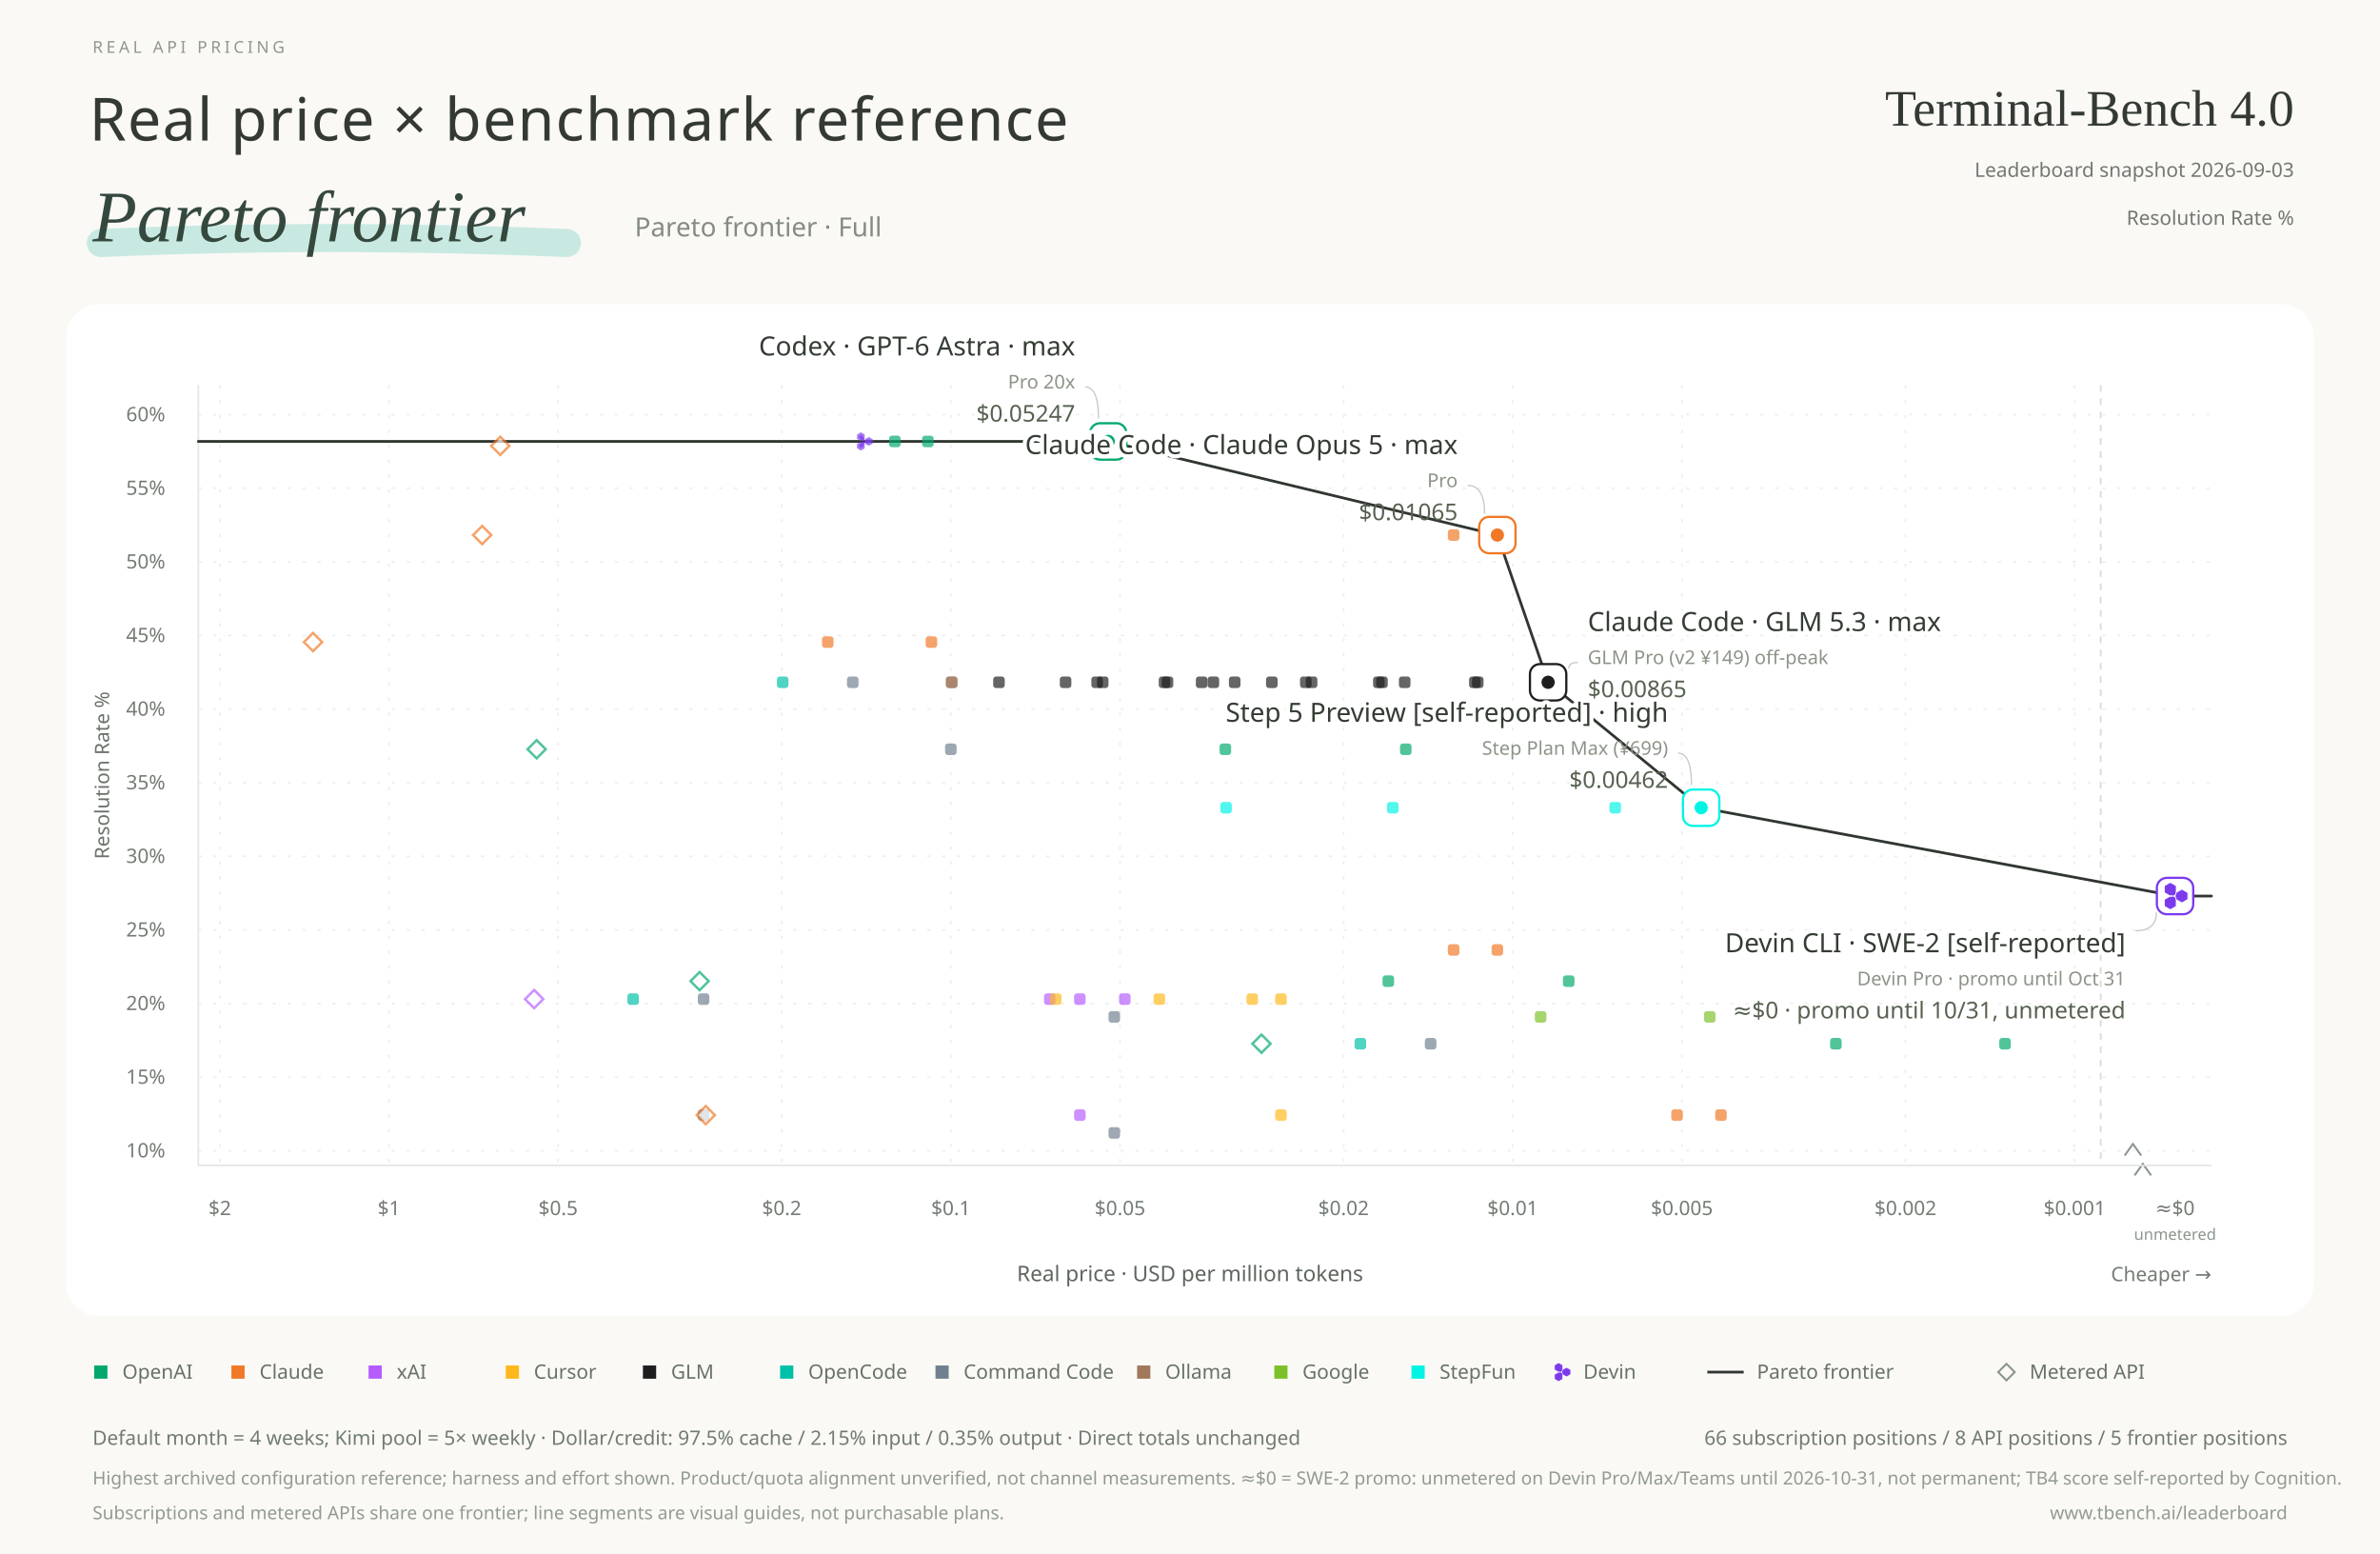
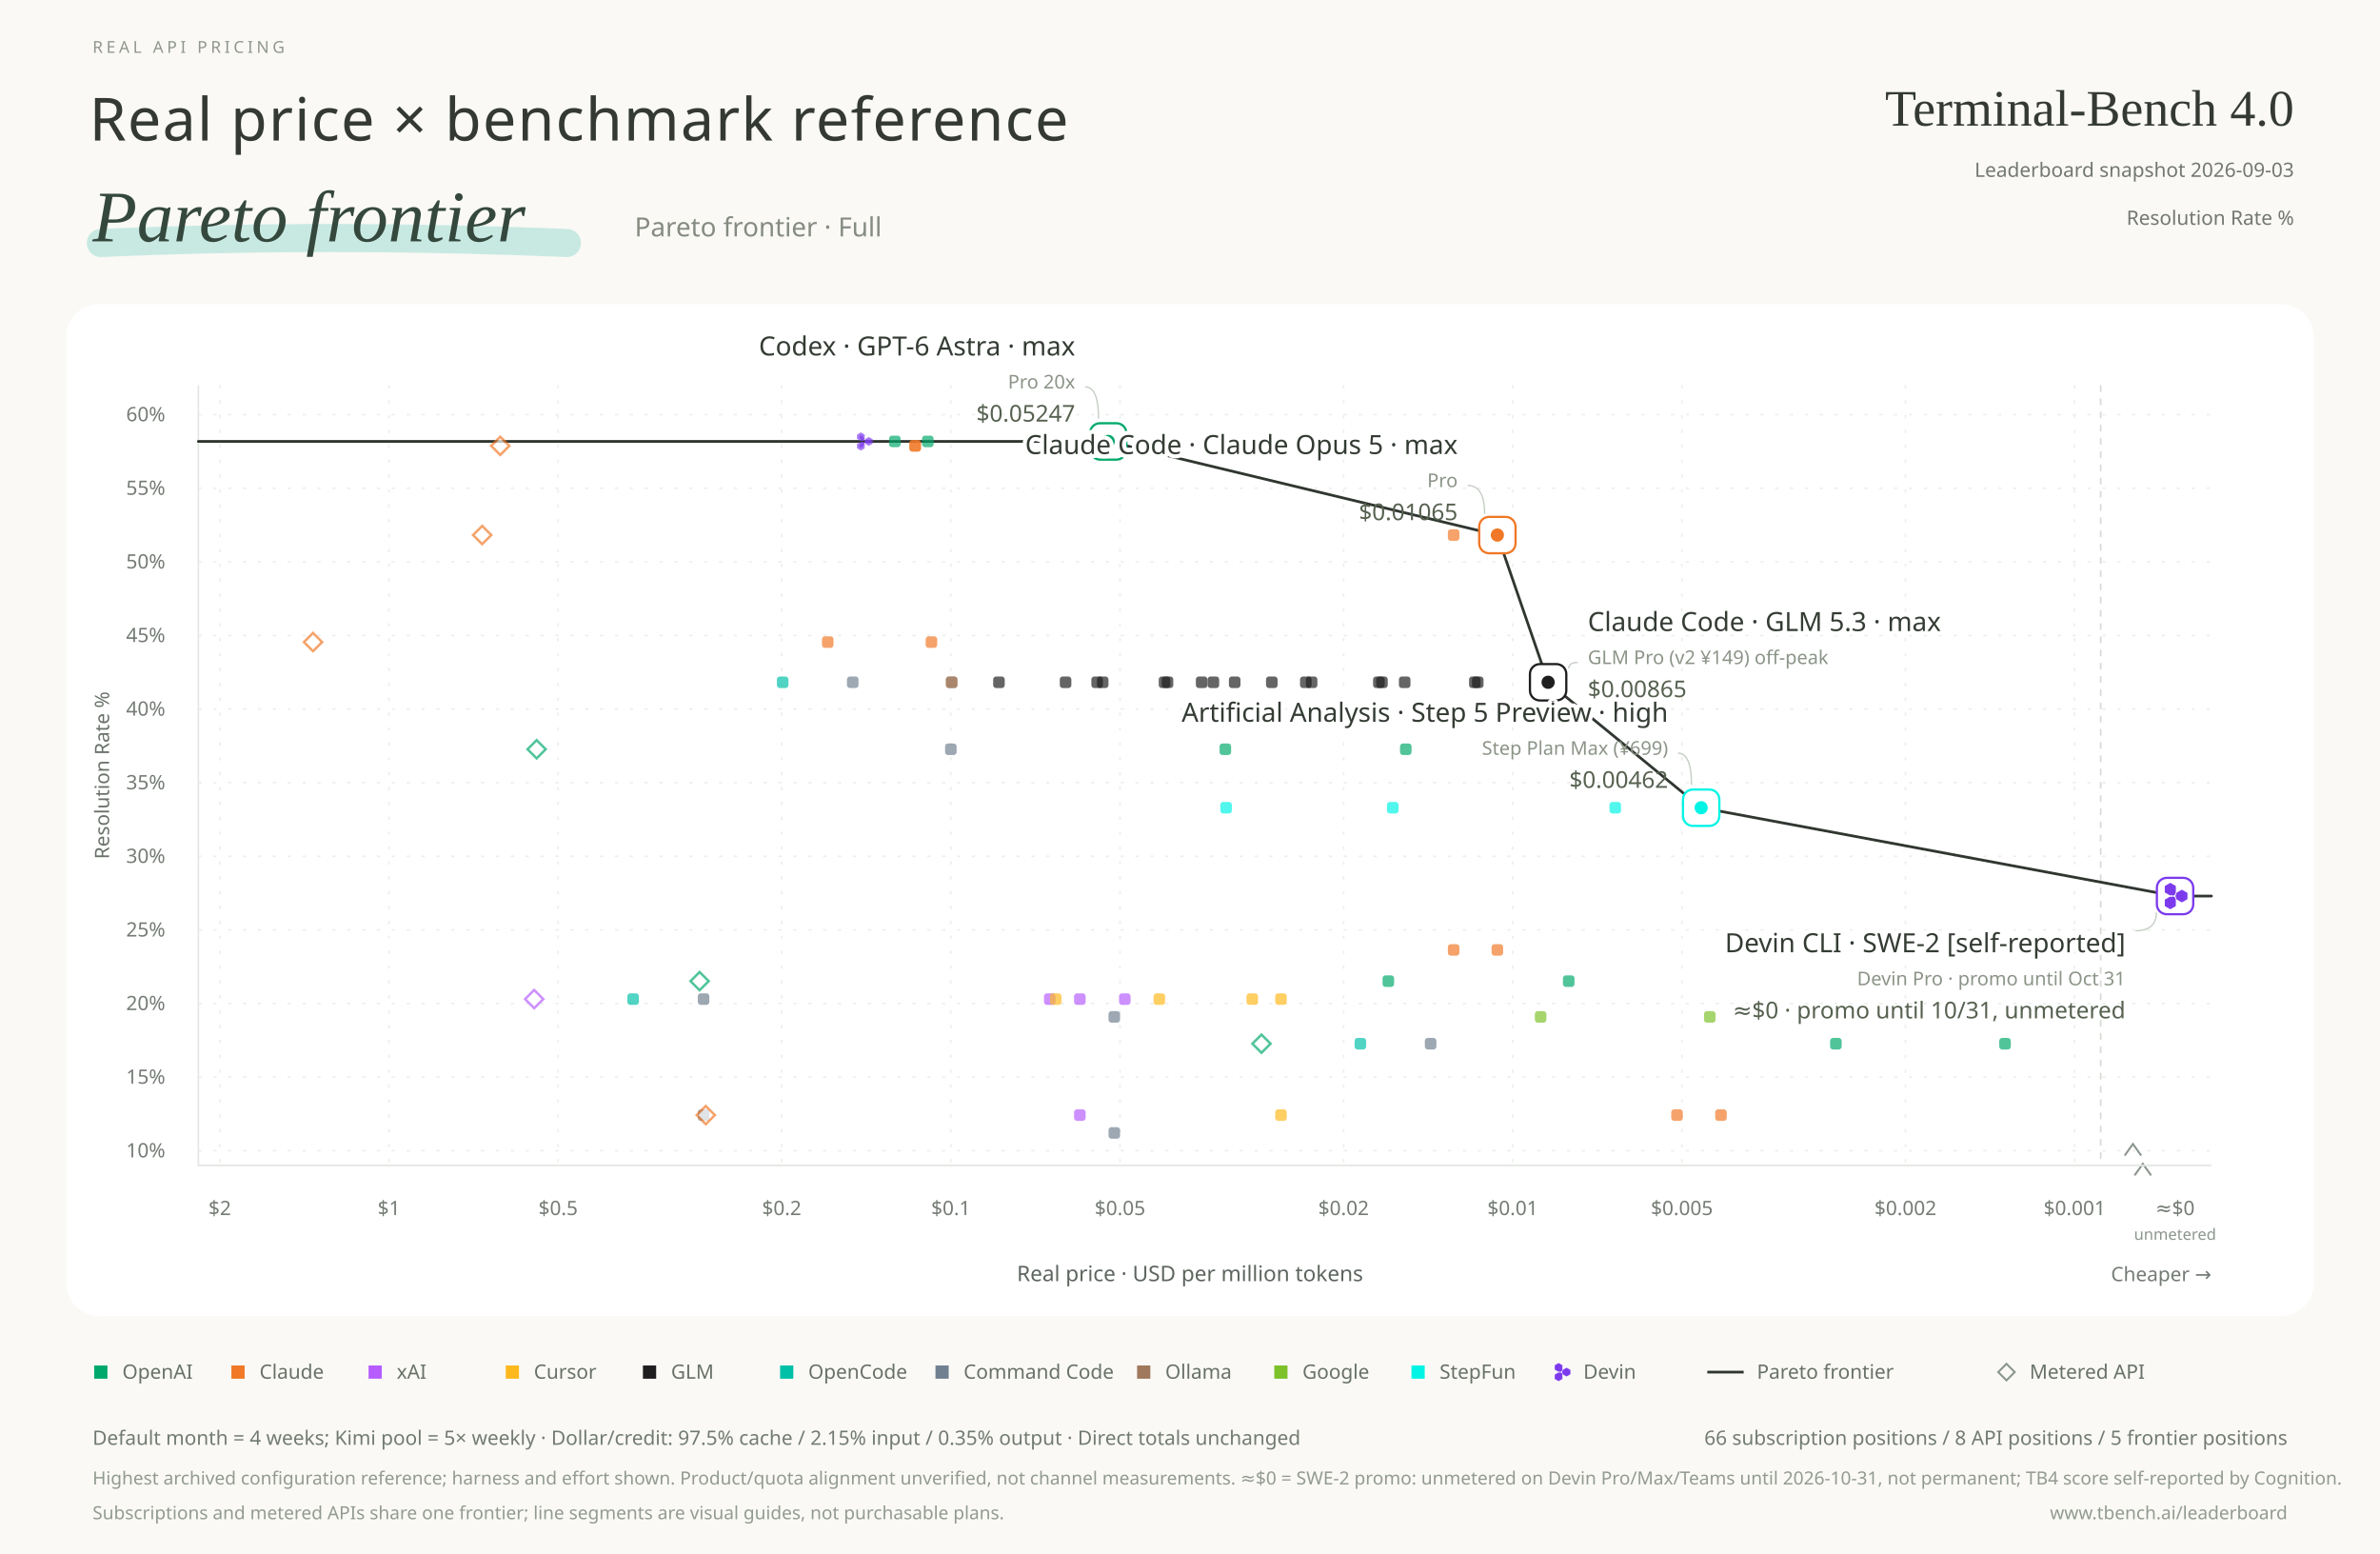
<svg xmlns="http://www.w3.org/2000/svg" width="1440" height="940" viewBox="0 0 1440 940" role="img" aria-labelledby="title desc">
  <style>text{font-family:"Microsoft YaHei","Segoe UI",sans-serif} .serif{font-family:"Times New Roman",serif} .number{font-family:"Segoe UI",sans-serif;font-variant-numeric:tabular-nums} .label-name{paint-order:stroke;stroke:#fff;stroke-width:5px;stroke-linejoin:round} .point:hover{opacity:1}</style>
  <rect width="1440" height="940" fill="#FAF9F6" />
  <text x="56.000" y="32.000" font-size="10" fill="#90968D" text-anchor="start" font-weight="400" letter-spacing="2.1">REAL API PRICING</text>
  <text x="54.000" y="85.000" font-size="36" fill="#343A33" text-anchor="start" font-weight="300" letter-spacing=".8">Real price × benchmark reference</text>
  <path d="M61 147 Q197 141 343 147" stroke="#9FDDD0" stroke-width="17" stroke-linecap="round" opacity=".55" fill="none" />
  <text x="56.000" y="146.000" font-size="44" fill="#35483E" text-anchor="start" font-weight="400" class="serif" font-style="italic">Pareto frontier</text>
  <text x="384.000" y="143.000" font-size="16" fill="#858B81" text-anchor="start" font-weight="300">Pareto frontier · Full</text>
  <text x="1388.000" y="76.000" font-size="31" fill="#343A33" text-anchor="end" font-weight="400" class="serif">Terminal-Bench 4.0</text>
  <text x="1388.000" y="107.000" font-size="12" fill="#737771" text-anchor="end" font-weight="400">Leaderboard snapshot  2026-09-03</text>
  <text x="1388.000" y="136.000" font-size="12" fill="#737771" text-anchor="end" font-weight="400">Resolution Rate %</text>
  <rect x="40" y="184" width="1360" height="612" rx="20" fill="#FFFFFF" />
  <path d="M1255.232 233V705" stroke="#E8EBE7" stroke-dasharray="2 7" opacity=".8" />
  <text x="1255.232" y="735.000" font-size="12" fill="#747B74" text-anchor="middle" font-weight="400" class="number">$0.001</text>
  <path d="M1152.892 233V705" stroke="#E8EBE7" stroke-dasharray="2 7" opacity=".8" />
  <text x="1152.892" y="735.000" font-size="12" fill="#747B74" text-anchor="middle" font-weight="400" class="number">$0.002</text>
  <path d="M1017.606 233V705" stroke="#E8EBE7" stroke-dasharray="2 7" opacity=".8" />
  <text x="1017.606" y="735.000" font-size="12" fill="#747B74" text-anchor="middle" font-weight="400" class="number">$0.005</text>
  <path d="M915.266 233V705" stroke="#E8EBE7" stroke-dasharray="2 7" opacity=".8" />
  <text x="915.266" y="735.000" font-size="12" fill="#747B74" text-anchor="middle" font-weight="400" class="number">$0.01</text>
  <path d="M812.926 233V705" stroke="#E8EBE7" stroke-dasharray="2 7" opacity=".8" />
  <text x="812.926" y="735.000" font-size="12" fill="#747B74" text-anchor="middle" font-weight="400" class="number">$0.02</text>
  <path d="M677.640 233V705" stroke="#E8EBE7" stroke-dasharray="2 7" opacity=".8" />
  <text x="677.640" y="735.000" font-size="12" fill="#747B74" text-anchor="middle" font-weight="400" class="number">$0.05</text>
  <path d="M575.300 233V705" stroke="#E8EBE7" stroke-dasharray="2 7" opacity=".8" />
  <text x="575.300" y="735.000" font-size="12" fill="#747B74" text-anchor="middle" font-weight="400" class="number">$0.1</text>
  <path d="M472.960 233V705" stroke="#E8EBE7" stroke-dasharray="2 7" opacity=".8" />
  <text x="472.960" y="735.000" font-size="12" fill="#747B74" text-anchor="middle" font-weight="400" class="number">$0.2</text>
  <path d="M337.674 233V705" stroke="#E8EBE7" stroke-dasharray="2 7" opacity=".8" />
  <text x="337.674" y="735.000" font-size="12" fill="#747B74" text-anchor="middle" font-weight="400" class="number">$0.5</text>
  <path d="M235.334 233V705" stroke="#E8EBE7" stroke-dasharray="2 7" opacity=".8" />
  <text x="235.334" y="735.000" font-size="12" fill="#747B74" text-anchor="middle" font-weight="400" class="number">$1</text>
  <path d="M132.994 233V705" stroke="#E8EBE7" stroke-dasharray="2 7" opacity=".8" />
  <text x="132.994" y="735.000" font-size="12" fill="#747B74" text-anchor="middle" font-weight="400" class="number">$2</text>
  <path d="M1271.010 233V705" stroke="#D6DBD5" stroke-dasharray="4 4" />
  <path d="M1285.505 699l5 -7 5 7M1291.505 711l5 -7 5 7" stroke="#8B958D" stroke-width="1.2" fill="none" />
  <text x="1316.000" y="735.000" font-size="12" fill="#747B74" text-anchor="middle" font-weight="400" class="number">≈$0</text>
  <text x="1316.000" y="750.000" font-size="9.5" fill="#8B958D" text-anchor="middle" font-weight="400">unmetered</text>
  <path d="M120 696.094H1338" stroke="#E8EBE7" stroke-dasharray="2 7" opacity=".8" />
  <text x="100.000" y="700.094" font-size="12" fill="#747B74" text-anchor="end" font-weight="400" class="number">10%</text>
  <path d="M120 651.566H1338" stroke="#E8EBE7" stroke-dasharray="2 7" opacity=".8" />
  <text x="100.000" y="655.566" font-size="12" fill="#747B74" text-anchor="end" font-weight="400" class="number">15%</text>
  <path d="M120 607.038H1338" stroke="#E8EBE7" stroke-dasharray="2 7" opacity=".8" />
  <text x="100.000" y="611.038" font-size="12" fill="#747B74" text-anchor="end" font-weight="400" class="number">20%</text>
  <path d="M120 562.509H1338" stroke="#E8EBE7" stroke-dasharray="2 7" opacity=".8" />
  <text x="100.000" y="566.509" font-size="12" fill="#747B74" text-anchor="end" font-weight="400" class="number">25%</text>
  <path d="M120 517.981H1338" stroke="#E8EBE7" stroke-dasharray="2 7" opacity=".8" />
  <text x="100.000" y="521.981" font-size="12" fill="#747B74" text-anchor="end" font-weight="400" class="number">30%</text>
  <path d="M120 473.453H1338" stroke="#E8EBE7" stroke-dasharray="2 7" opacity=".8" />
  <text x="100.000" y="477.453" font-size="12" fill="#747B74" text-anchor="end" font-weight="400" class="number">35%</text>
  <path d="M120 428.925H1338" stroke="#E8EBE7" stroke-dasharray="2 7" opacity=".8" />
  <text x="100.000" y="432.925" font-size="12" fill="#747B74" text-anchor="end" font-weight="400" class="number">40%</text>
  <path d="M120 384.396H1338" stroke="#E8EBE7" stroke-dasharray="2 7" opacity=".8" />
  <text x="100.000" y="388.396" font-size="12" fill="#747B74" text-anchor="end" font-weight="400" class="number">45%</text>
  <path d="M120 339.868H1338" stroke="#E8EBE7" stroke-dasharray="2 7" opacity=".8" />
  <text x="100.000" y="343.868" font-size="12" fill="#747B74" text-anchor="end" font-weight="400" class="number">50%</text>
  <path d="M120 295.340H1338" stroke="#E8EBE7" stroke-dasharray="2 7" opacity=".8" />
  <text x="100.000" y="299.340" font-size="12" fill="#747B74" text-anchor="end" font-weight="400" class="number">55%</text>
  <path d="M120 250.811H1338" stroke="#E8EBE7" stroke-dasharray="2 7" opacity=".8" />
  <text x="100.000" y="254.811" font-size="12" fill="#747B74" text-anchor="end" font-weight="400" class="number">60%</text>
  <path d="M120 233V705H1338" fill="none" stroke="#E3E7E2" />
  <text x="66.000" y="469.000" font-size="12" fill="#697169" text-anchor="middle" font-weight="400" transform="rotate(-90 66 469.0)">Resolution Rate %</text>
  <text x="720.000" y="775.000" font-size="13" fill="#5D655E" text-anchor="middle" font-weight="400">Real price · USD per million tokens</text>
  <text x="1338.000" y="775.000" font-size="12" fill="#737B74" text-anchor="end" font-weight="400">Cheaper →</text>
  <path id="frontier" d="M120.000,267.020 L670.521,267.020 L905.968,323.660 L936.679,412.716 L1029.277,488.592 L1316.000,542.026 L1338.000,542.026" fill="none" stroke="#303630" stroke-width="1.65" stroke-linecap="round" stroke-linejoin="round" />
  <g class="point" data-billing="subscription" data-frontier="false" data-price="0.03247" data-score="37.27" data-x="741.380" data-y="453.237" transform="translate(741.380 453.237)">
    <rect x="-3.5" y="-3.5" width="7" height="7" rx="1.8" fill="#00A86B" opacity=".68" />
  </g>
  <g class="point" data-billing="subscription" data-frontier="false" data-price="0.0155" data-score="37.27" data-x="850.560" data-y="453.237" transform="translate(850.560 453.237)">
    <rect x="-3.5" y="-3.5" width="7" height="7" rx="1.8" fill="#00A86B" opacity=".68" />
  </g>
  <g class="point" data-billing="subscription" data-frontier="false" data-price="0.00266" data-score="17.27" data-x="1110.787" data-y="631.350" transform="translate(1110.787 631.350)">
    <rect x="-3.5" y="-3.5" width="7" height="7" rx="1.8" fill="#00A86B" opacity=".68" />
  </g>
  <g class="point" data-billing="subscription" data-frontier="false" data-price="0.00133" data-score="17.27" data-x="1213.127" data-y="631.350" transform="translate(1213.127 631.350)">
    <rect x="-3.5" y="-3.5" width="7" height="7" rx="1.8" fill="#00A86B" opacity=".68" />
  </g>
  <g class="point" data-billing="subscription" data-frontier="false" data-price="0.12579" data-score="58.18" data-x="541.424" data-y="267.020" transform="translate(541.424 267.020)">
    <rect x="-3.5" y="-3.5" width="7" height="7" rx="1.8" fill="#00A86B" opacity=".68" />
  </g>
  <g class="point" data-billing="subscription" data-frontier="true" data-price="0.05247" data-score="58.18" data-x="670.521" data-y="267.020" transform="translate(670.521 267.020)">
    <rect x="-11" y="-11" width="22" height="22" rx="6" fill="#FFF" stroke="#00A86B" stroke-width="1.35" />
    <circle r="4" fill="#00A86B" />
  </g>
  <g class="point" data-billing="subscription" data-frontier="false" data-price="0.14265" data-score="58.18" data-x="522.853" data-y="267.020" transform="translate(522.853 267.020)">
    <path d="M0.11,-1.63 L-1.97,-0.43 L-4.05,-1.63 L-4.05,-4.03 L-1.97,-5.23 L0.11,-4.03Z M0.11,4.03 L-1.97,5.23 L-4.05,4.03 L-4.05,1.63 L-1.97,0.43 L0.11,1.63Z M4.91,1.20 L2.83,2.40 L0.75,1.20 L0.75,-1.20 L2.83,-2.40 L4.91,-1.20Z" fill="#7C3AED" opacity="0.68" stroke="#7C3AED" stroke-width="0.43" stroke-linejoin="round" />
    <path d="M-0.89,-1.27 L-1.87,-2.69 M-0.89,1.27 L-1.87,2.69 M1.27,0.00 L2.69,0.00" stroke="#7C3AED" stroke-width="2.16" stroke-linecap="round" opacity="0.68" fill="none" />
  </g>
  <g class="point" data-billing="subscription" data-frontier="false" data-price="0.00892" data-score="19.09" data-x="932.140" data-y="615.142" transform="translate(932.140 615.142)">
    <rect x="-3.5" y="-3.5" width="7" height="7" rx="1.8" fill="#7CC12A" opacity=".68" />
  </g>
  <g class="point" data-billing="subscription" data-frontier="false" data-price="0.00446" data-score="19.09" data-x="1034.480" data-y="615.142" transform="translate(1034.480 615.142)">
    <rect x="-3.5" y="-3.5" width="7" height="7" rx="1.8" fill="#7CC12A" opacity=".68" />
  </g>
  <g class="point" data-billing="subscription" data-frontier="true" data-price="0.01065" data-score="51.82" data-x="905.968" data-y="323.660" transform="translate(905.968 323.660)">
    <rect x="-11" y="-11" width="22" height="22" rx="6" fill="#FFF" stroke="#F07826" stroke-width="1.35" />
    <circle r="4" fill="#F07826" />
  </g>
  <g class="point" data-billing="subscription" data-frontier="false" data-price="0.01274" data-score="51.82" data-x="879.512" data-y="323.660" transform="translate(879.512 323.660)">
    <rect x="-3.5" y="-3.5" width="7" height="7" rx="1.8" fill="#F07826" opacity=".68" />
  </g>
-   <g class="point" data-billing="subscription" data-frontier="false" data-price="0.06653" data-score="57.88" data-x="635.468" data-y="269.691" transform="translate(635.468 269.691)">
+   <g class="point" data-billing="subscription" data-frontier="false" data-price="0.11574" data-score="57.88" data-x="553.718" data-y="269.691" transform="translate(553.718 269.691)">
    <rect x="-3.5" y="-3.5" width="7" height="7" rx="1.8" fill="#F07826" opacity=".68" />
  </g>
  <g class="point" data-billing="subscription" data-frontier="false" data-price="0.05894" data-score="20.3" data-x="653.353" data-y="604.366" transform="translate(653.353 604.366)">
    <rect x="-3.5" y="-3.5" width="7" height="7" rx="1.8" fill="#B65CFF" opacity=".68" />
  </g>
  <g class="point" data-billing="subscription" data-frontier="false" data-price="0.04902" data-score="20.3" data-x="680.563" data-y="604.366" transform="translate(680.563 604.366)">
    <rect x="-3.5" y="-3.5" width="7" height="7" rx="1.8" fill="#B65CFF" opacity=".68" />
  </g>
  <g class="point" data-billing="subscription" data-frontier="false" data-price="0.06667" data-score="20.3" data-x="635.158" data-y="604.366" transform="translate(635.158 604.366)">
    <rect x="-3.5" y="-3.5" width="7" height="7" rx="1.8" fill="#B65CFF" opacity=".68" />
  </g>
  <g class="point" data-billing="subscription" data-frontier="false" data-price="0.02585" data-score="20.3" data-x="775.044" data-y="604.366" transform="translate(775.044 604.366)">
    <rect x="-3.5" y="-3.5" width="7" height="7" rx="1.8" fill="#FFB81C" opacity=".68" />
  </g>
  <g class="point" data-billing="subscription" data-frontier="false" data-price="0.06506" data-score="20.3" data-x="638.767" data-y="604.366" transform="translate(638.767 604.366)">
    <rect x="-3.5" y="-3.5" width="7" height="7" rx="1.8" fill="#FFB81C" opacity=".68" />
  </g>
  <g class="point" data-billing="subscription" data-frontier="false" data-price="0.04255" data-score="20.3" data-x="701.462" data-y="604.366" transform="translate(701.462 604.366)">
    <rect x="-3.5" y="-3.5" width="7" height="7" rx="1.8" fill="#FFB81C" opacity=".68" />
  </g>
  <g class="point" data-billing="subscription" data-frontier="false" data-price="0.02908" data-score="20.3" data-x="757.660" data-y="604.366" transform="translate(757.660 604.366)">
    <rect x="-3.5" y="-3.5" width="7" height="7" rx="1.8" fill="#FFB81C" opacity=".68" />
  </g>
  <g class="point" data-billing="subscription" data-frontier="false" data-price="0.08211" data-score="41.82" data-x="604.403" data-y="412.716" transform="translate(604.403 412.716)">
    <rect x="-3.5" y="-3.5" width="7" height="7" rx="1.8" fill="#1E1E1E" opacity=".68" />
  </g>
  <g class="point" data-billing="subscription" data-frontier="false" data-price="0.05491" data-score="41.82" data-x="663.810" data-y="412.716" transform="translate(663.810 412.716)">
    <rect x="-3.5" y="-3.5" width="7" height="7" rx="1.8" fill="#1E1E1E" opacity=".68" />
  </g>
  <g class="point" data-billing="subscription" data-frontier="false" data-price="0.04115" data-score="41.82" data-x="706.401" data-y="412.716" transform="translate(706.401 412.716)">
    <rect x="-3.5" y="-3.5" width="7" height="7" rx="1.8" fill="#1E1E1E" opacity=".68" />
  </g>
  <g class="point" data-billing="subscription" data-frontier="false" data-price="0.0341" data-score="41.82" data-x="734.148" data-y="412.716" transform="translate(734.148 412.716)">
    <rect x="-3.5" y="-3.5" width="7" height="7" rx="1.8" fill="#1E1E1E" opacity=".68" />
  </g>
  <g class="point" data-billing="subscription" data-frontier="false" data-price="0.0228" data-score="41.82" data-x="793.581" data-y="412.716" transform="translate(793.581 412.716)">
    <rect x="-3.5" y="-3.5" width="7" height="7" rx="1.8" fill="#1E1E1E" opacity=".68" />
  </g>
  <g class="point" data-billing="subscription" data-frontier="false" data-price="0.01709" data-score="41.82" data-x="836.142" data-y="412.716" transform="translate(836.142 412.716)">
    <rect x="-3.5" y="-3.5" width="7" height="7" rx="1.8" fill="#1E1E1E" opacity=".68" />
  </g>
  <g class="point" data-billing="subscription" data-frontier="false" data-price="0.06249" data-score="41.82" data-x="644.718" data-y="412.716" transform="translate(644.718 412.716)">
    <rect x="-3.5" y="-3.5" width="7" height="7" rx="1.8" fill="#1E1E1E" opacity=".68" />
  </g>
  <g class="point" data-billing="subscription" data-frontier="false" data-price="0.04166" data-score="41.82" data-x="704.583" data-y="412.716" transform="translate(704.583 412.716)">
    <rect x="-3.5" y="-3.5" width="7" height="7" rx="1.8" fill="#1E1E1E" opacity=".68" />
  </g>
  <g class="point" data-billing="subscription" data-frontier="false" data-price="0.03125" data-score="41.82" data-x="747.034" data-y="412.716" transform="translate(747.034 412.716)">
    <rect x="-3.5" y="-3.5" width="7" height="7" rx="1.8" fill="#1E1E1E" opacity=".68" />
  </g>
  <g class="point" data-billing="subscription" data-frontier="false" data-price="0.01731" data-score="41.82" data-x="834.253" data-y="412.716" transform="translate(834.253 412.716)">
    <rect x="-3.5" y="-3.5" width="7" height="7" rx="1.8" fill="#1E1E1E" opacity=".68" />
  </g>
  <g class="point" data-billing="subscription" data-frontier="false" data-price="0.01154" data-score="41.82" data-x="894.118" data-y="412.716" transform="translate(894.118 412.716)">
    <rect x="-3.5" y="-3.5" width="7" height="7" rx="1.8" fill="#1E1E1E" opacity=".68" />
  </g>
  <g class="point" data-billing="subscription" data-frontier="true" data-price="0.00865" data-score="41.82" data-x="936.679" data-y="412.716" transform="translate(936.679 412.716)">
    <rect x="-11" y="-11" width="22" height="22" rx="6" fill="#FFF" stroke="#1E1E1E" stroke-width="1.35" />
    <circle r="4" fill="#1E1E1E" />
  </g>
  <g class="point" data-billing="subscription" data-frontier="false" data-price="0.05367" data-score="41.82" data-x="667.182" data-y="412.716" transform="translate(667.182 412.716)">
    <rect x="-3.5" y="-3.5" width="7" height="7" rx="1.8" fill="#1E1E1E" opacity=".68" />
  </g>
  <g class="point" data-billing="subscription" data-frontier="false" data-price="0.03578" data-score="41.82" data-x="727.047" data-y="412.716" transform="translate(727.047 412.716)">
    <rect x="-3.5" y="-3.5" width="7" height="7" rx="1.8" fill="#1E1E1E" opacity=".68" />
  </g>
  <g class="point" data-billing="subscription" data-frontier="false" data-price="0.02684" data-score="41.82" data-x="769.495" data-y="412.716" transform="translate(769.495 412.716)">
    <rect x="-3.5" y="-3.5" width="7" height="7" rx="1.8" fill="#1E1E1E" opacity=".68" />
  </g>
  <g class="point" data-billing="subscription" data-frontier="false" data-price="0.02335" data-score="41.82" data-x="790.061" data-y="412.716" transform="translate(790.061 412.716)">
    <rect x="-3.5" y="-3.5" width="7" height="7" rx="1.8" fill="#1E1E1E" opacity=".68" />
  </g>
  <g class="point" data-billing="subscription" data-frontier="false" data-price="0.01557" data-score="41.82" data-x="849.895" data-y="412.716" transform="translate(849.895 412.716)">
    <rect x="-3.5" y="-3.5" width="7" height="7" rx="1.8" fill="#1E1E1E" opacity=".68" />
  </g>
  <g class="point" data-billing="subscription" data-frontier="false" data-price="0.01168" data-score="41.82" data-x="892.338" data-y="412.716" transform="translate(892.338 412.716)">
    <rect x="-3.5" y="-3.5" width="7" height="7" rx="1.8" fill="#1E1E1E" opacity=".68" />
  </g>
  <g class="point" data-billing="subscription" data-frontier="false" data-price="0.36765" data-score="20.3" data-x="383.072" data-y="604.366" transform="translate(383.072 604.366)">
    <rect x="-3.5" y="-3.5" width="7" height="7" rx="1.8" fill="#00C0A8" opacity=".68" />
  </g>
  <g class="point" data-billing="subscription" data-frontier="false" data-price="0.01867" data-score="17.27" data-x="823.086" data-y="631.350" transform="translate(823.086 631.350)">
    <rect x="-3.5" y="-3.5" width="7" height="7" rx="1.8" fill="#00C0A8" opacity=".68" />
  </g>
  <g class="point" data-billing="subscription" data-frontier="false" data-price="0.1992" data-score="41.82" data-x="473.552" data-y="412.716" transform="translate(473.552 412.716)">
    <rect x="-3.5" y="-3.5" width="7" height="7" rx="1.8" fill="#00C0A8" opacity=".68" />
  </g>
  <g class="point" data-billing="subscription" data-frontier="false" data-price="0.1" data-score="37.27" data-x="575.300" data-y="453.237" transform="translate(575.300 453.237)">
    <rect x="-3.5" y="-3.5" width="7" height="7" rx="1.8" fill="#708090" opacity=".68" />
  </g>
  <g class="point" data-billing="subscription" data-frontier="false" data-price="0.05118" data-score="19.09" data-x="674.196" data-y="615.142" transform="translate(674.196 615.142)">
    <rect x="-3.5" y="-3.5" width="7" height="7" rx="1.8" fill="#708090" opacity=".68" />
  </g>
  <g class="point" data-billing="subscription" data-frontier="false" data-price="0.014" data-score="17.27" data-x="865.588" data-y="631.350" transform="translate(865.588 631.350)">
    <rect x="-3.5" y="-3.5" width="7" height="7" rx="1.8" fill="#708090" opacity=".68" />
  </g>
  <g class="point" data-billing="subscription" data-frontier="false" data-price="0.14948" data-score="41.82" data-x="515.948" data-y="412.716" transform="translate(515.948 412.716)">
    <rect x="-3.5" y="-3.5" width="7" height="7" rx="1.8" fill="#708090" opacity=".68" />
  </g>
  <g class="point" data-billing="subscription" data-frontier="false" data-price="0.27548" data-score="12.42" data-x="425.685" data-y="674.543" transform="translate(425.685 674.543)">
    <rect x="-3.5" y="-3.5" width="7" height="7" rx="1.8" fill="#708090" opacity=".68" />
  </g>
  <g class="point" data-billing="subscription" data-frontier="false" data-price="0.27548" data-score="20.3" data-x="425.685" data-y="604.366" transform="translate(425.685 604.366)">
    <rect x="-3.5" y="-3.5" width="7" height="7" rx="1.8" fill="#708090" opacity=".68" />
  </g>
  <g class="point" data-billing="subscription" data-frontier="false" data-price="0.05118" data-score="11.21" data-x="674.196" data-y="685.318" transform="translate(674.196 685.318)">
    <rect x="-3.5" y="-3.5" width="7" height="7" rx="1.8" fill="#708090" opacity=".68" />
  </g>
  <g class="point" data-billing="subscription" data-frontier="false" data-price="0.09965" data-score="41.82" data-x="575.818" data-y="412.716" transform="translate(575.818 412.716)">
    <rect x="-3.5" y="-3.5" width="7" height="7" rx="1.8" fill="#A0785C" opacity=".68" />
  </g>
  <g class="point" data-billing="subscription" data-frontier="false" data-price="0.09967" data-score="41.82" data-x="575.788" data-y="412.716" transform="translate(575.788 412.716)">
    <rect x="-3.5" y="-3.5" width="7" height="7" rx="1.8" fill="#A0785C" opacity=".68" />
  </g>
  <g class="point" data-billing="subscription" data-frontier="false" data-price="0.03237" data-score="33.3" data-x="741.835" data-y="488.592" transform="translate(741.835 488.592)">
    <rect x="-3.5" y="-3.5" width="7" height="7" rx="1.8" fill="#00F4E5" opacity=".68" />
  </g>
  <g class="point" data-billing="subscription" data-frontier="false" data-price="0.01635" data-score="33.3" data-x="842.677" data-y="488.592" transform="translate(842.677 488.592)">
    <rect x="-3.5" y="-3.5" width="7" height="7" rx="1.8" fill="#00F4E5" opacity=".68" />
  </g>
  <g class="point" data-billing="subscription" data-frontier="false" data-price="0.00657" data-score="33.3" data-x="977.288" data-y="488.592" transform="translate(977.288 488.592)">
    <rect x="-3.5" y="-3.5" width="7" height="7" rx="1.8" fill="#00F4E5" opacity=".68" />
  </g>
  <g class="point" data-billing="subscription" data-frontier="true" data-price="0.00462" data-score="33.3" data-x="1029.277" data-y="488.592" transform="translate(1029.277 488.592)">
    <rect x="-11" y="-11" width="22" height="22" rx="6" fill="#FFF" stroke="#00F4E5" stroke-width="1.35" />
    <circle r="4" fill="#00F4E5" />
  </g>
  <g class="point" data-billing="subscription" data-frontier="false" data-price="0.01665" data-score="21.52" data-x="839.993" data-y="593.501" transform="translate(839.993 593.501)">
    <rect x="-3.5" y="-3.5" width="7" height="7" rx="1.8" fill="#00A86B" opacity=".68" />
  </g>
  <g class="point" data-billing="subscription" data-frontier="false" data-price="0.00795" data-score="21.52" data-x="949.138" data-y="593.501" transform="translate(949.138 593.501)">
    <rect x="-3.5" y="-3.5" width="7" height="7" rx="1.8" fill="#00A86B" opacity=".68" />
  </g>
  <g class="point" data-billing="subscription" data-frontier="false" data-price="0.00426" data-score="12.42" data-x="1041.254" data-y="674.543" transform="translate(1041.254 674.543)">
    <rect x="-3.5" y="-3.5" width="7" height="7" rx="1.8" fill="#F07826" opacity=".68" />
  </g>
  <g class="point" data-billing="subscription" data-frontier="false" data-price="0.01065" data-score="23.64" data-x="905.968" data-y="574.621" transform="translate(905.968 574.621)">
    <rect x="-3.5" y="-3.5" width="7" height="7" rx="1.8" fill="#F07826" opacity=".68" />
  </g>
  <g class="point" data-billing="subscription" data-frontier="false" data-price="0.0051" data-score="12.42" data-x="1014.682" data-y="674.543" transform="translate(1014.682 674.543)">
    <rect x="-3.5" y="-3.5" width="7" height="7" rx="1.8" fill="#F07826" opacity=".68" />
  </g>
  <g class="point" data-billing="subscription" data-frontier="false" data-price="0.01274" data-score="23.64" data-x="879.512" data-y="574.621" transform="translate(879.512 574.621)">
    <rect x="-3.5" y="-3.5" width="7" height="7" rx="1.8" fill="#F07826" opacity=".68" />
  </g>
  <g class="point" data-billing="subscription" data-frontier="false" data-price="0.1656" data-score="44.55" data-x="500.827" data-y="388.404" transform="translate(500.827 388.404)">
    <rect x="-3.5" y="-3.5" width="7" height="7" rx="1.8" fill="#F07826" opacity=".68" />
  </g>
  <g class="point" data-billing="subscription" data-frontier="false" data-price="0.10828" data-score="44.55" data-x="563.555" data-y="388.404" transform="translate(563.555 388.404)">
    <rect x="-3.5" y="-3.5" width="7" height="7" rx="1.8" fill="#F07826" opacity=".68" />
  </g>
-   <g class="point" data-billing="subscription" data-frontier="false" data-price="0.06652" data-score="57.88" data-x="635.490" data-y="269.691" transform="translate(635.490 269.691)">
+   <g class="point" data-billing="subscription" data-frontier="false" data-price="0.11575" data-score="57.88" data-x="553.705" data-y="269.691" transform="translate(553.705 269.691)">
    <rect x="-3.5" y="-3.5" width="7" height="7" rx="1.8" fill="#F07826" opacity=".68" />
  </g>
  <g class="point" data-billing="subscription" data-frontier="false" data-price="0.10989" data-score="58.18" data-x="561.376" data-y="267.020" transform="translate(561.376 267.020)">
    <rect x="-3.5" y="-3.5" width="7" height="7" rx="1.8" fill="#00A86B" opacity=".68" />
  </g>
  <g class="point" data-billing="subscription" data-frontier="false" data-price="0.02585" data-score="12.42" data-x="775.044" data-y="674.543" transform="translate(775.044 674.543)">
    <rect x="-3.5" y="-3.5" width="7" height="7" rx="1.8" fill="#FFB81C" opacity=".68" />
  </g>
  <g class="point" data-billing="subscription" data-frontier="false" data-price="0.05894" data-score="12.42" data-x="653.353" data-y="674.543" transform="translate(653.353 674.543)">
    <rect x="-3.5" y="-3.5" width="7" height="7" rx="1.8" fill="#B65CFF" opacity=".68" />
  </g>
  <g class="point" data-billing="subscription" data-frontier="true" data-price="0.0" data-score="27.3" data-x="1316.000" data-y="542.026" transform="translate(1316.000 542.026)">
    <rect x="-11" y="-11" width="22" height="22" rx="6" fill="#FFF" stroke="#7C3AED" stroke-width="1.35" />
    <path d="M0.16,-2.38 L-2.87,-0.63 L-5.90,-2.38 L-5.90,-5.88 L-2.87,-7.63 L0.16,-5.88Z M0.16,5.88 L-2.87,7.63 L-5.90,5.88 L-5.90,2.38 L-2.87,0.63 L0.16,2.38Z M7.16,1.75 L4.13,3.50 L1.10,1.75 L1.10,-1.75 L4.13,-3.50 L7.16,-1.75Z" fill="#7C3AED" opacity="1.0" stroke="#7C3AED" stroke-width="0.63" stroke-linejoin="round" />
    <path d="M-1.29,-1.86 L-2.73,-3.92 M-1.29,1.86 L-2.73,3.92 M1.86,0.00 L3.92,0.00" stroke="#7C3AED" stroke-width="3.15" stroke-linecap="round" opacity="1.0" fill="none" />
  </g>
  <g class="point" data-billing="metered" data-frontier="false" data-price="0.546" data-score="37.27" data-x="324.680" data-y="453.237" transform="translate(324.680 453.237)">
    <path d="M0 -5.5L5.5 0 0 5.5 -5.5 0Z" fill="white" stroke="#00A86B" stroke-width="1.5" opacity=".68" />
  </g>
  <g class="point" data-billing="metered" data-frontier="false" data-price="0.5515" data-score="20.3" data-x="323.200" data-y="604.366" transform="translate(323.200 604.366)">
    <path d="M0 -5.5L5.5 0 0 5.5 -5.5 0Z" fill="white" stroke="#B65CFF" stroke-width="1.5" opacity=".68" />
  </g>
  <g class="point" data-billing="metered" data-frontier="false" data-price="0.6825" data-score="51.82" data-x="291.734" data-y="323.660" transform="translate(291.734 323.660)">
    <path d="M0 -5.5L5.5 0 0 5.5 -5.5 0Z" fill="white" stroke="#F07826" stroke-width="1.5" opacity=".68" />
  </g>
  <g class="point" data-billing="metered" data-frontier="false" data-price="0.273" data-score="12.42" data-x="427.020" data-y="674.543" transform="translate(427.020 674.543)">
    <path d="M0 -5.5L5.5 0 0 5.5 -5.5 0Z" fill="white" stroke="#F07826" stroke-width="1.5" opacity=".68" />
  </g>
  <g class="point" data-billing="metered" data-frontier="false" data-price="1.365" data-score="44.55" data-x="189.394" data-y="388.404" transform="translate(189.394 388.404)">
    <path d="M0 -5.5L5.5 0 0 5.5 -5.5 0Z" fill="white" stroke="#F07826" stroke-width="1.5" opacity=".68" />
  </g>
  <g class="point" data-billing="metered" data-frontier="false" data-price="0.63375" data-score="57.88" data-x="302.675" data-y="269.691" transform="translate(302.675 269.691)">
    <path d="M0 -5.5L5.5 0 0 5.5 -5.5 0Z" fill="white" stroke="#F07826" stroke-width="1.5" opacity=".68" />
  </g>
  <g class="point" data-billing="metered" data-frontier="false" data-price="0.28" data-score="21.52" data-x="423.282" data-y="593.501" transform="translate(423.282 593.501)">
    <path d="M0 -5.5L5.5 0 0 5.5 -5.5 0Z" fill="white" stroke="#00A86B" stroke-width="1.5" opacity=".68" />
  </g>
  <g class="point" data-billing="metered" data-frontier="false" data-price="0.028" data-score="17.27" data-x="763.248" data-y="631.350" transform="translate(763.248 631.350)">
    <path d="M0 -5.5L5.5 0 0 5.5 -5.5 0Z" fill="white" stroke="#00A86B" stroke-width="1.5" opacity=".68" />
  </g>
  <g class="front-label" data-model="gpt-6-astra">
    <path d="M664.663,253.211Q664.663,234.020 656.521,234.020" stroke="#C4CDC3" stroke-width=".8" fill="none" />
    <text x="650.521" y="215.020" font-size="16" fill="#343C34" text-anchor="end" font-weight="400" class="label-name">Codex · GPT-6 Astra · max</text>
    <text x="650.521" y="235.020" font-size="11.5" fill="#8B9487" text-anchor="end" font-weight="400">Pro 20x</text>
    <text x="650.521" y="255.020" font-size="14" fill="#566150" text-anchor="end" font-weight="400" class="number">$0.05247</text>
  </g>
  <g class="front-label" data-model="claude-opus-5">
    <path d="M898.251,310.797Q898.251,293.660 887.968,293.660" stroke="#C4CDC3" stroke-width=".8" fill="none" />
    <text x="881.968" y="274.660" font-size="16" fill="#343C34" text-anchor="end" font-weight="400" class="label-name">Claude Code · Claude Opus 5 · max</text>
    <text x="881.968" y="294.660" font-size="11.5" fill="#8B9487" text-anchor="end" font-weight="400">Pro</text>
    <text x="881.968" y="314.660" font-size="14" fill="#566150" text-anchor="end" font-weight="400" class="number">$0.01065</text>
  </g>
  <g class="front-label" data-model="glm-5.3">
    <path d="M949.159,404.396Q949.159,400.716 954.679,400.716" stroke="#C4CDC3" stroke-width=".8" fill="none" />
    <text x="960.679" y="381.716" font-size="16" fill="#343C34" text-anchor="start" font-weight="400" class="label-name">Claude Code · GLM 5.3 · max</text>
    <text x="960.679" y="401.716" font-size="11.5" fill="#8B9487" text-anchor="start" font-weight="400">GLM Pro (v2 ¥149) off-peak</text>
    <text x="960.679" y="421.716" font-size="14" fill="#566150" text-anchor="start" font-weight="400" class="number">$0.00865</text>
  </g>
  <g class="front-label" data-model="step-5-preview">
    <path d="M1023.418,474.784Q1023.418,455.592 1015.277,455.592" stroke="#C4CDC3" stroke-width=".8" fill="none" />
-     <text x="1009.277" y="436.592" font-size="16" fill="#343C34" text-anchor="end" font-weight="400" class="label-name">Step 5 Preview [self-reported] · high</text>
+     <text x="1009.277" y="436.592" font-size="16" fill="#343C34" text-anchor="end" font-weight="400" class="label-name">Artificial Analysis · Step 5 Preview · high</text>
    <text x="1009.277" y="456.592" font-size="11.5" fill="#8B9487" text-anchor="end" font-weight="400">Step Plan Max (¥699)</text>
    <text x="1009.277" y="476.592" font-size="14" fill="#566150" text-anchor="end" font-weight="400" class="number">$0.00462</text>
  </g>
  <g class="front-label" data-model="swe-2">
    <path d="M1304.711,551.904Q1304.711,563.026 1292.000,563.026" stroke="#C4CDC3" stroke-width=".8" fill="none" />
    <text x="1286.000" y="576.026" font-size="16" fill="#343C34" text-anchor="end" font-weight="400" class="label-name">Devin CLI · SWE-2 [self-reported]</text>
    <text x="1286.000" y="596.026" font-size="11.5" fill="#8B9487" text-anchor="end" font-weight="400">Devin Pro · promo until Oct 31</text>
    <text x="1286.000" y="616.026" font-size="14" fill="#566150" text-anchor="end" font-weight="400" class="number">≈$0 · promo until 10/31, unmetered</text>
  </g>
  <rect x="57" y="826" width="8" height="8" fill="#00A86B" />
  <text x="74.000" y="834.000" font-size="12" fill="#687168" text-anchor="start" font-weight="400">OpenAI</text>
  <rect x="140" y="826" width="8" height="8" fill="#F07826" />
  <text x="157.000" y="834.000" font-size="12" fill="#687168" text-anchor="start" font-weight="400">Claude</text>
  <rect x="223" y="826" width="8" height="8" fill="#B65CFF" />
  <text x="240.000" y="834.000" font-size="12" fill="#687168" text-anchor="start" font-weight="400">xAI</text>
  <rect x="306" y="826" width="8" height="8" fill="#FFB81C" />
  <text x="323.000" y="834.000" font-size="12" fill="#687168" text-anchor="start" font-weight="400">Cursor</text>
  <rect x="389" y="826" width="8" height="8" fill="#1E1E1E" />
  <text x="406.000" y="834.000" font-size="12" fill="#687168" text-anchor="start" font-weight="400">GLM</text>
  <rect x="472" y="826" width="8" height="8" fill="#00C0A8" />
  <text x="489.000" y="834.000" font-size="12" fill="#687168" text-anchor="start" font-weight="400">OpenCode</text>
  <rect x="566" y="826" width="8" height="8" fill="#708090" />
  <text x="583.000" y="834.000" font-size="12" fill="#687168" text-anchor="start" font-weight="400">Command Code</text>
  <rect x="688" y="826" width="8" height="8" fill="#A0785C" />
  <text x="705.000" y="834.000" font-size="12" fill="#687168" text-anchor="start" font-weight="400">Ollama</text>
  <rect x="771" y="826" width="8" height="8" fill="#7CC12A" />
  <text x="788.000" y="834.000" font-size="12" fill="#687168" text-anchor="start" font-weight="400">Google</text>
  <rect x="854" y="826" width="8" height="8" fill="#00F4E5" />
  <text x="871.000" y="834.000" font-size="12" fill="#687168" text-anchor="start" font-weight="400">StepFun</text>
  <path d="M945.11,828.37 L943.03,829.57 L940.95,828.37 L940.95,825.97 L943.03,824.77 L945.11,825.97Z M945.11,834.03 L943.03,835.23 L940.95,834.03 L940.95,831.63 L943.03,830.43 L945.11,831.63Z M949.91,831.20 L947.83,832.40 L945.75,831.20 L945.75,828.80 L947.83,827.60 L949.91,828.80Z" fill="#7C3AED" opacity="1.0" stroke="#7C3AED" stroke-width="0.43" stroke-linejoin="round" />
  <path d="M944.11,828.73 L943.13,827.31 M944.11,831.27 L943.13,832.69 M946.27,830.00 L947.69,830.00" stroke="#7C3AED" stroke-width="2.16" stroke-linecap="round" opacity="1.0" fill="none" />
  <text x="958.000" y="834.000" font-size="12" fill="#687168" text-anchor="start" font-weight="400">Devin</text>
  <path d="M1033 830h22" stroke="#303630" stroke-width="1.65" />
  <text x="1063.000" y="834.000" font-size="12" fill="#687168" text-anchor="start" font-weight="400">Pareto frontier</text>
  <path d="M1214 825l5 5-5 5-5-5Z" fill="none" stroke="#8B958D" stroke-width="1.2" />
  <text x="1228.000" y="834.000" font-size="12" fill="#687168" text-anchor="start" font-weight="400">Metered API</text>
  <text x="56.000" y="874.000" font-size="12" fill="#727B72" text-anchor="start" font-weight="400">Default month = 4 weeks; Kimi pool = 5× weekly · Dollar/credit: 97.5% cache / 2.15% input / 0.35% output · Direct totals unchanged</text>
  <text x="1384.000" y="874.000" font-size="12" fill="#727B72" text-anchor="end" font-weight="400">66 subscription positions / 8 API positions / 5 frontier positions</text>
  <text x="56.000" y="898.000" font-size="11" fill="#929A90" text-anchor="start" font-weight="400">Highest archived configuration reference; harness and effort shown. Product/quota alignment unverified, not channel measurements. ≈$0 = SWE-2 promo: unmetered on Devin Pro/Max/Teams until 2026-10-31, not permanent; TB4 score self-reported by Cognition.</text>
  <text x="56.000" y="919.000" font-size="11" fill="#929A90" text-anchor="start" font-weight="400">Subscriptions and metered APIs share one frontier; line segments are visual guides, not purchasable plans.</text>
  <text x="1384.000" y="919.000" font-size="11" fill="#929A90" text-anchor="end" font-weight="400">www.tbench.ai/leaderboard</text>
</svg>
